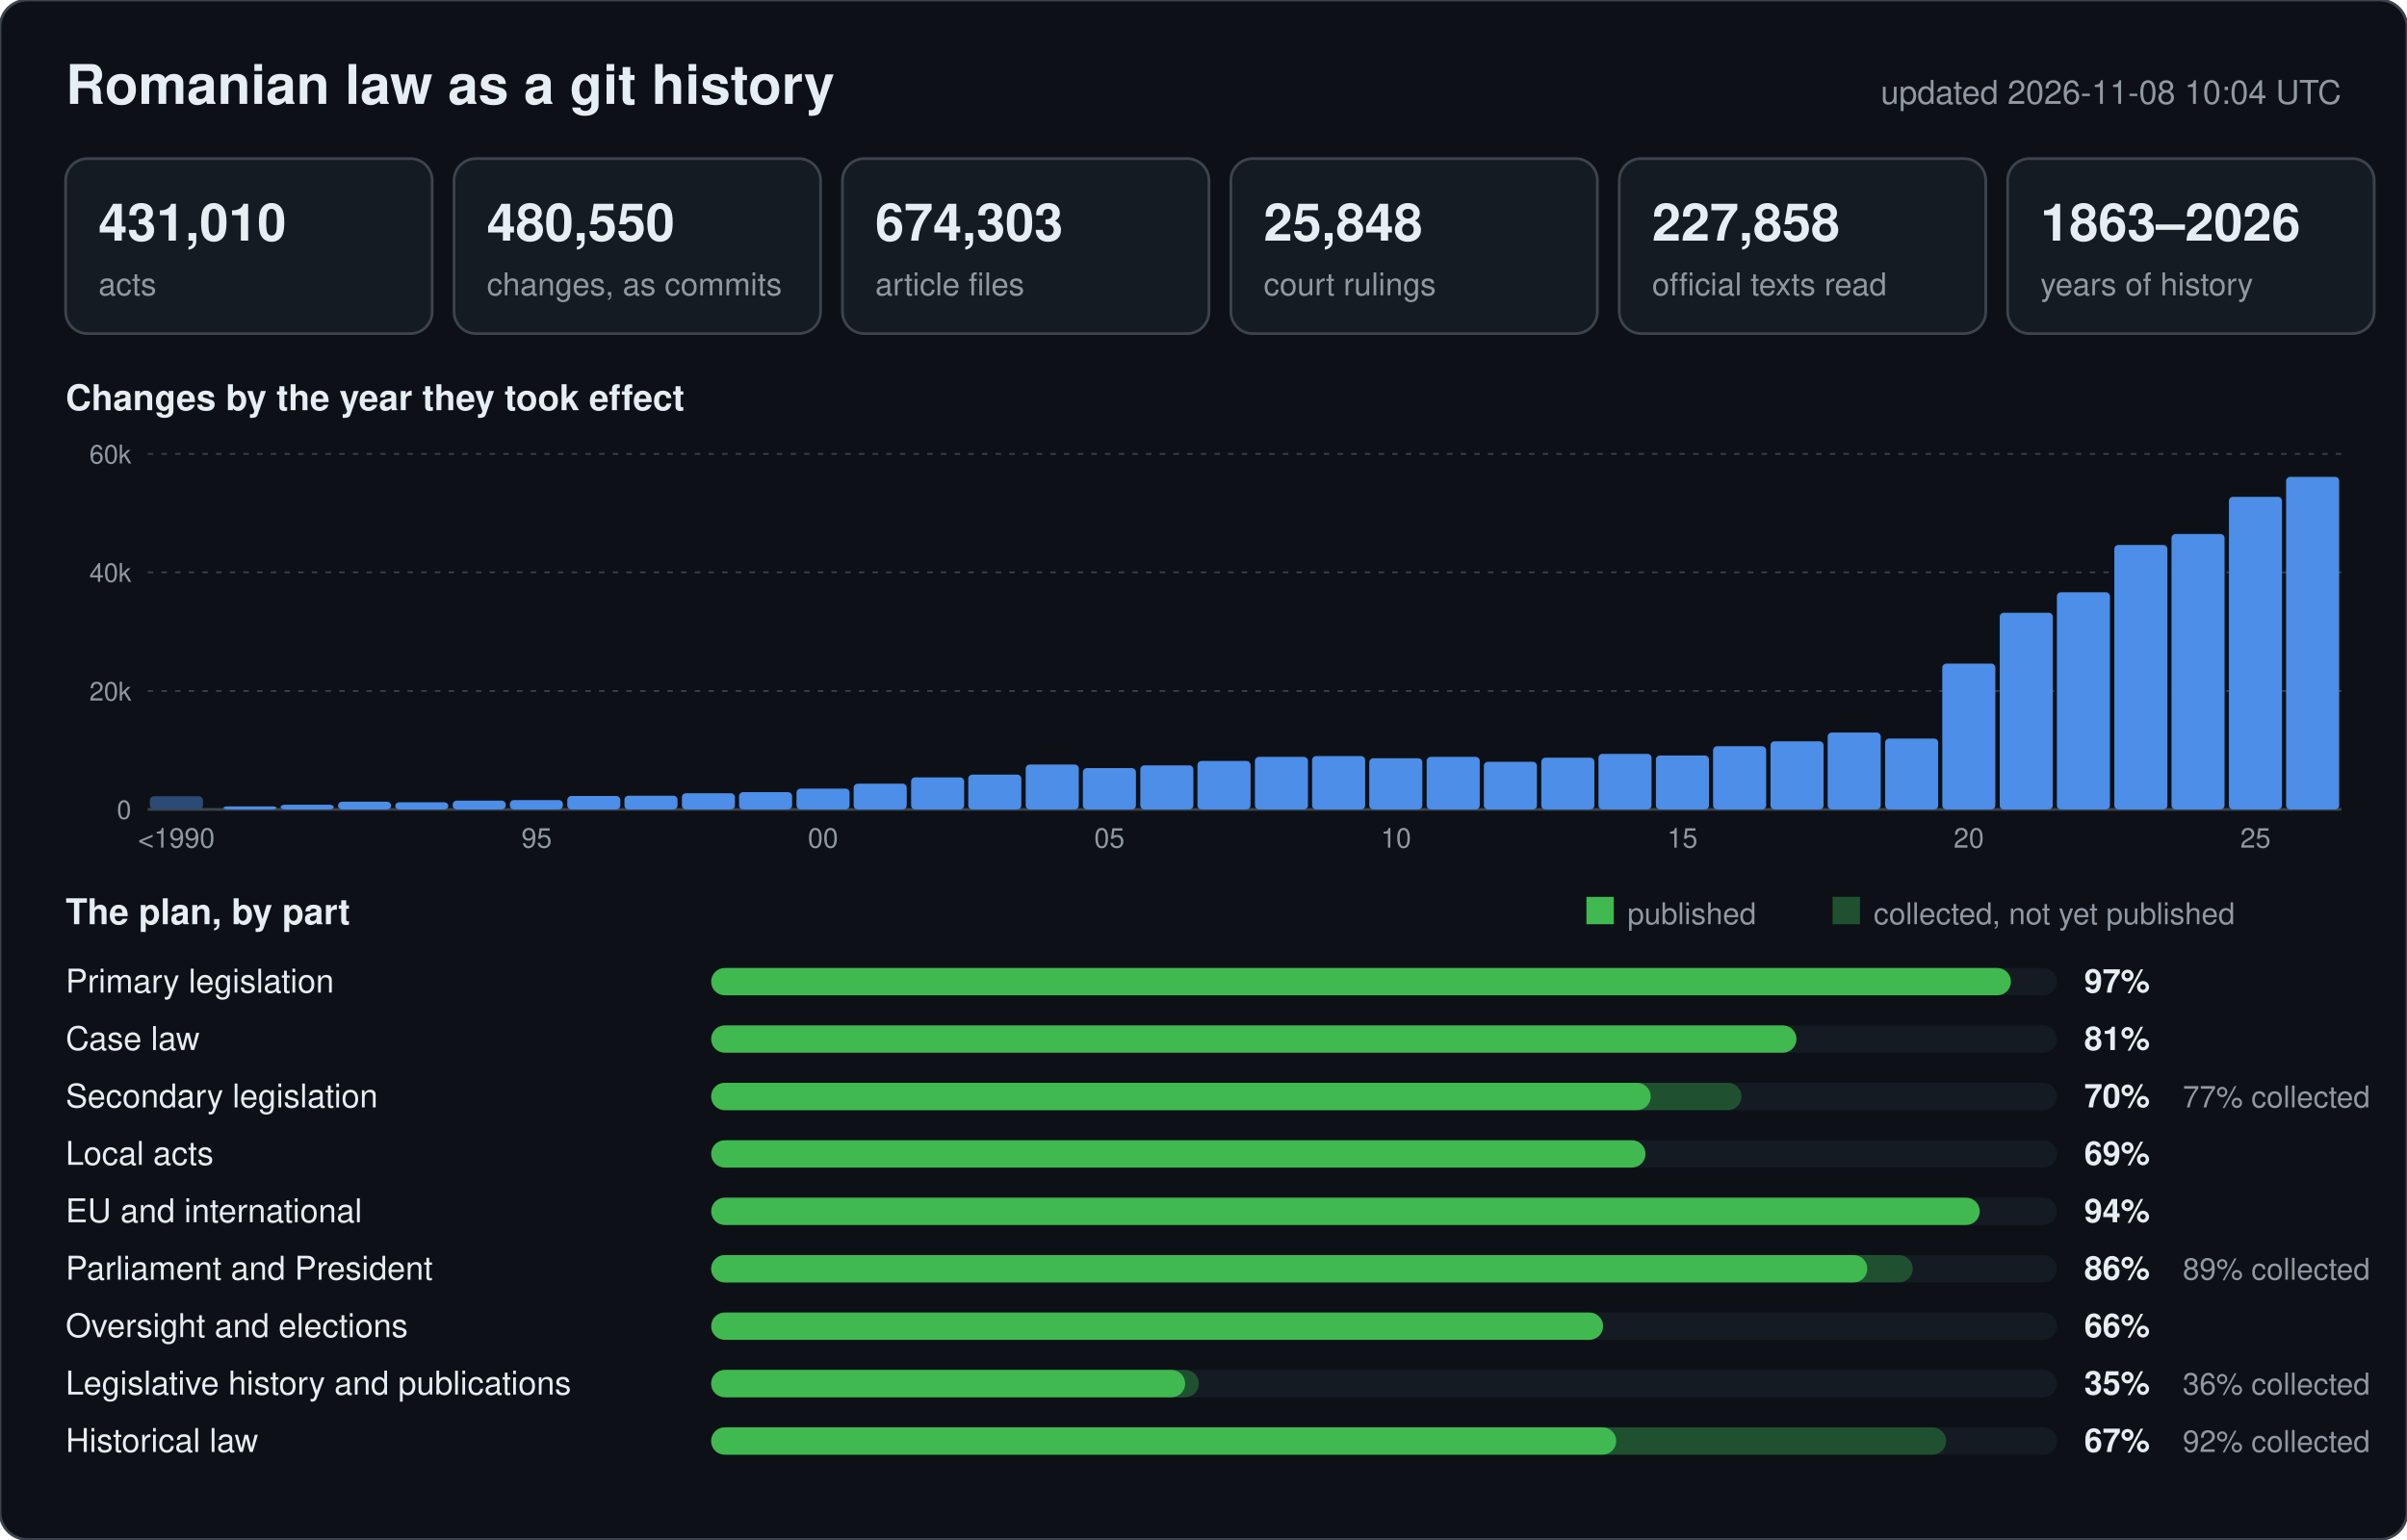
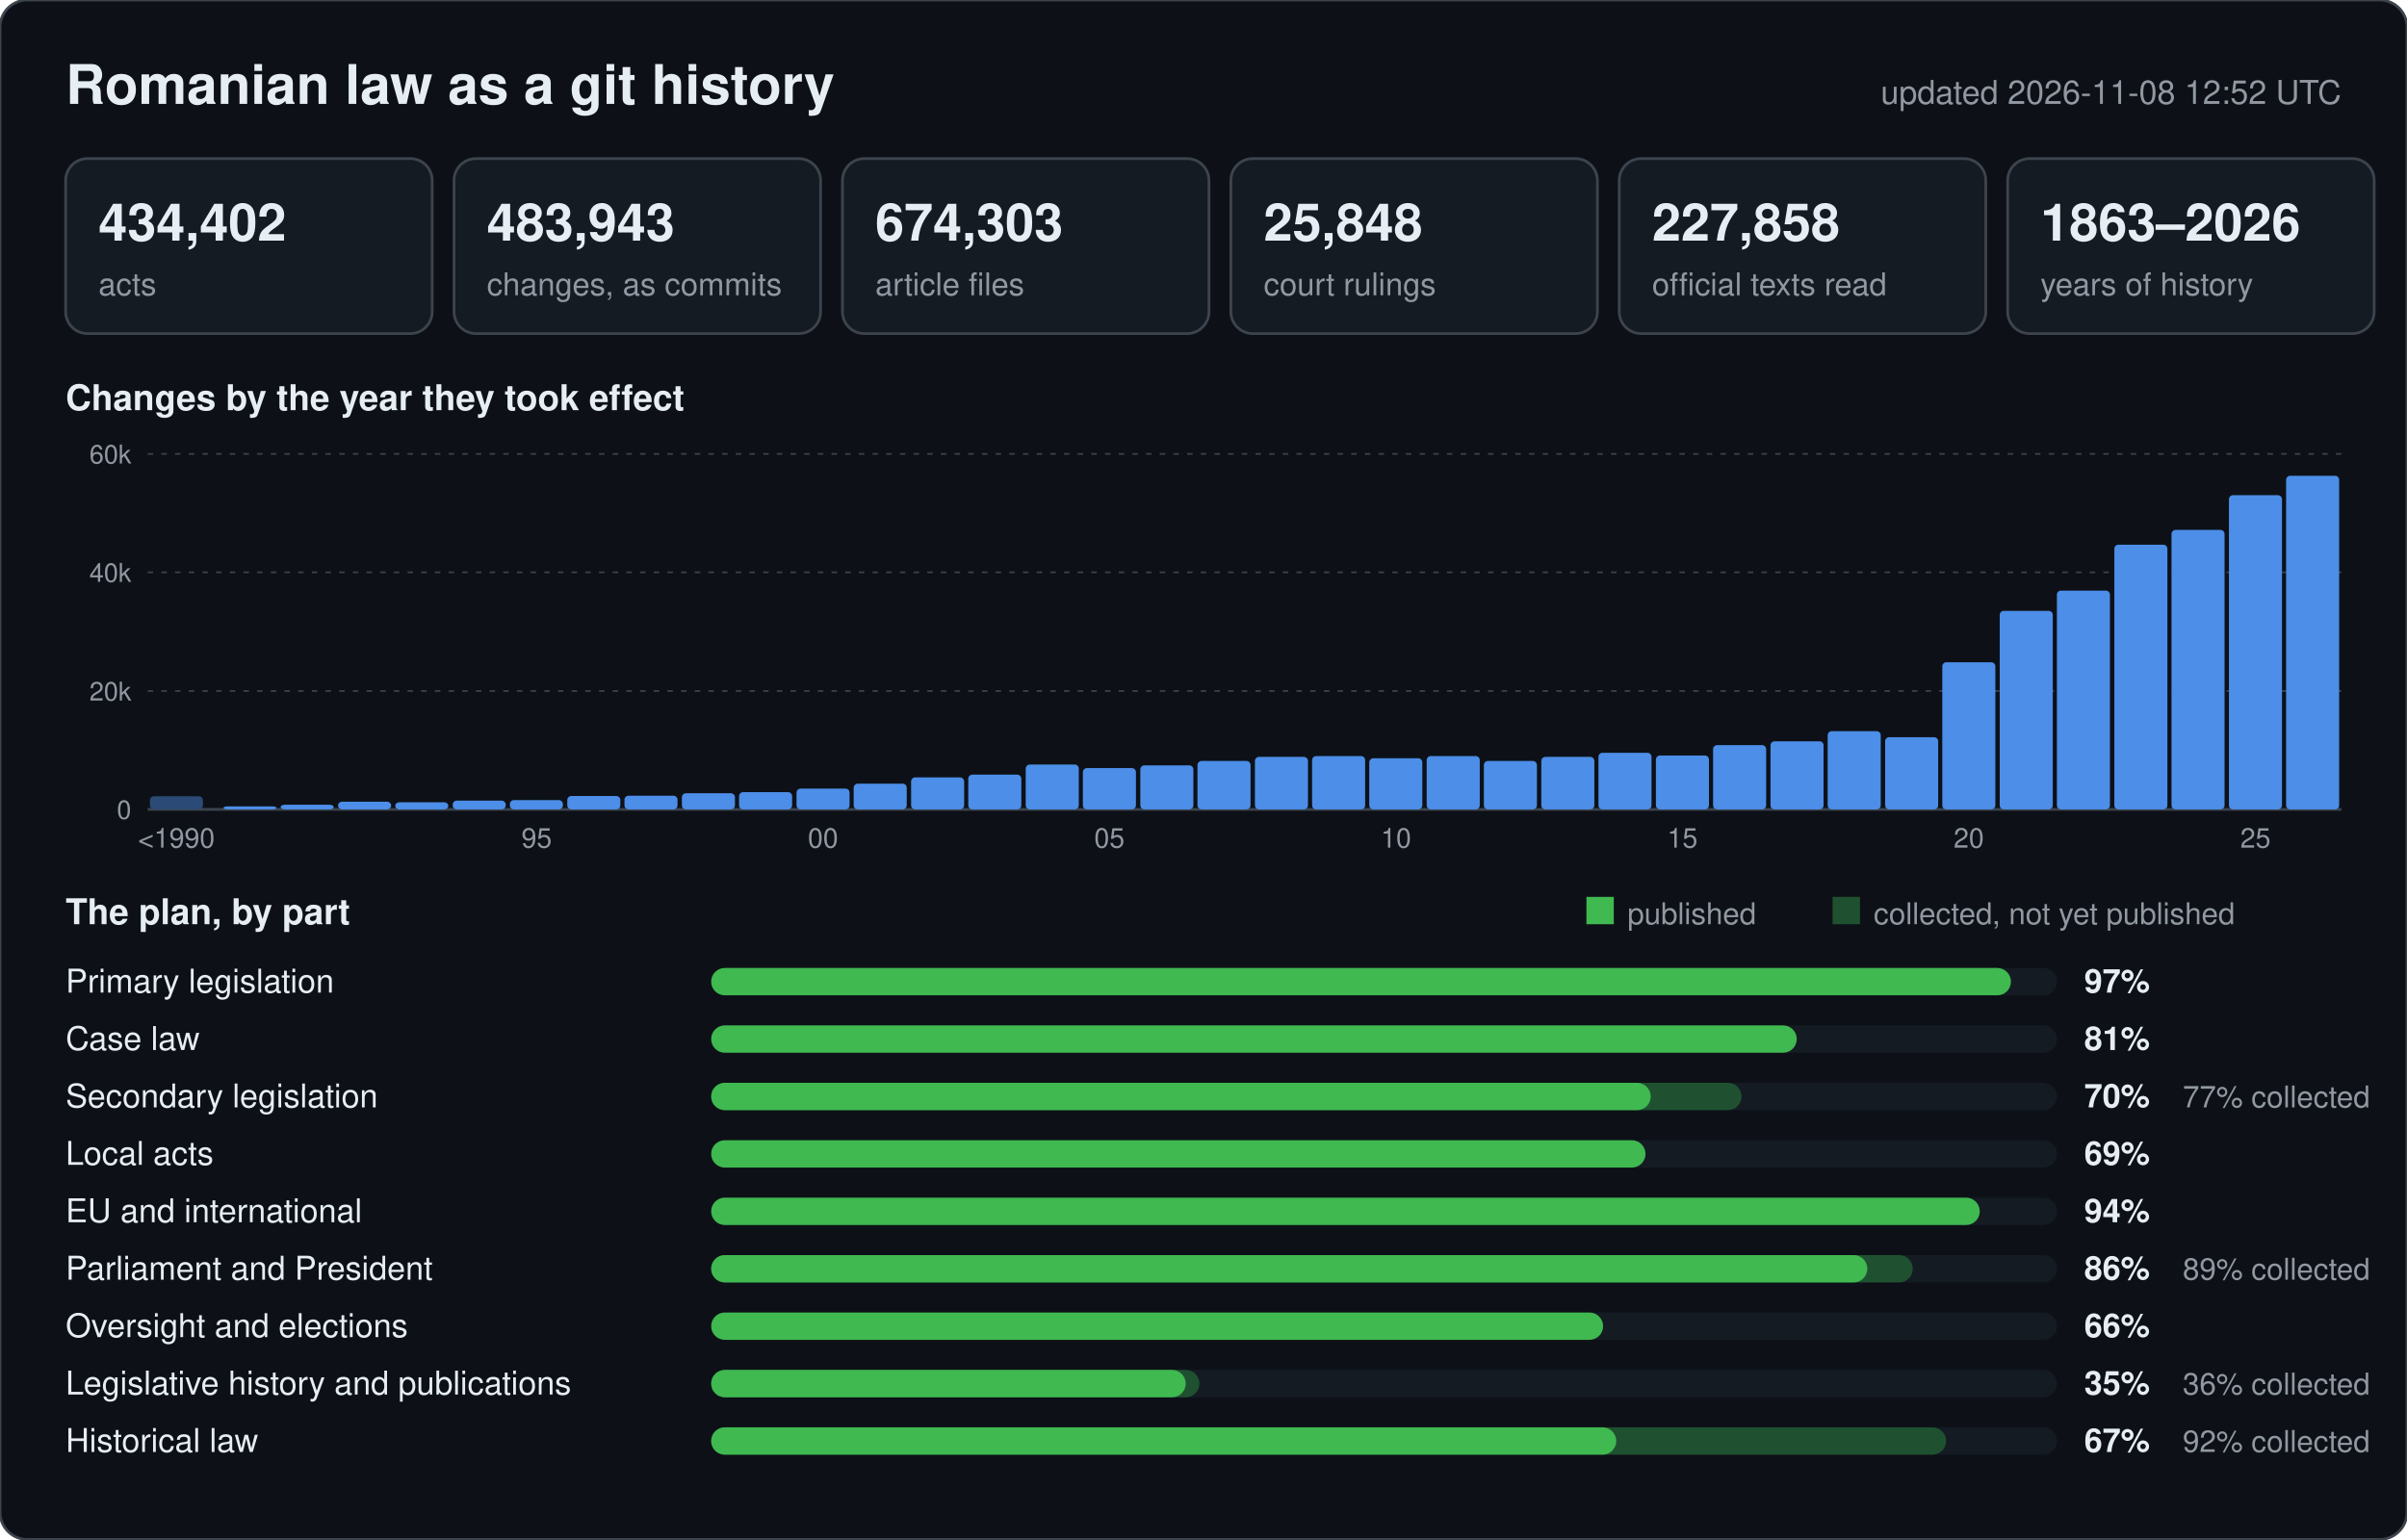
<svg xmlns="http://www.w3.org/2000/svg" width="880" height="563" viewBox="0 0 880 563" font-family="-apple-system,BlinkMacSystemFont,Segoe UI,Helvetica,Arial,sans-serif">
  <rect width="880" height="563" rx="10" fill="#0d1117" stroke="#3d444d" />
  <text x="24" y="38" font-size="20" font-weight="600" fill="#e6edf3">Romanian law as a git history</text>
-   <text x="856" y="38" font-size="12" text-anchor="end" fill="#9198a1">updated 2026-11-08 10:04 UTC</text>
+   <text x="856" y="38" font-size="12" text-anchor="end" fill="#9198a1">updated 2026-11-08 12:52 UTC</text>
  <rect x="24" y="58" width="134" height="64" rx="8" fill="#151b23" stroke="#3d444d" />
-   <text x="36" y="88" font-size="19" font-weight="600" fill="#e6edf3">431,010</text>
+   <text x="36" y="88" font-size="19" font-weight="600" fill="#e6edf3">434,402</text>
  <text x="36" y="108" font-size="11.5" fill="#9198a1">acts</text>
  <rect x="166" y="58" width="134" height="64" rx="8" fill="#151b23" stroke="#3d444d" />
-   <text x="178" y="88" font-size="19" font-weight="600" fill="#e6edf3">480,550</text>
+   <text x="178" y="88" font-size="19" font-weight="600" fill="#e6edf3">483,943</text>
  <text x="178" y="108" font-size="11.5" fill="#9198a1">changes, as commits</text>
  <rect x="308" y="58" width="134" height="64" rx="8" fill="#151b23" stroke="#3d444d" />
  <text x="320" y="88" font-size="19" font-weight="600" fill="#e6edf3">674,303</text>
  <text x="320" y="108" font-size="11.5" fill="#9198a1">article files</text>
  <rect x="450" y="58" width="134" height="64" rx="8" fill="#151b23" stroke="#3d444d" />
  <text x="462" y="88" font-size="19" font-weight="600" fill="#e6edf3">25,848</text>
  <text x="462" y="108" font-size="11.5" fill="#9198a1">court rulings</text>
  <rect x="592" y="58" width="134" height="64" rx="8" fill="#151b23" stroke="#3d444d" />
  <text x="604" y="88" font-size="19" font-weight="600" fill="#e6edf3">227,858</text>
  <text x="604" y="108" font-size="11.5" fill="#9198a1">official texts read</text>
  <rect x="734" y="58" width="134" height="64" rx="8" fill="#151b23" stroke="#3d444d" />
  <text x="746" y="88" font-size="19" font-weight="600" fill="#e6edf3">1863–2026</text>
  <text x="746" y="108" font-size="11.5" fill="#9198a1">years of history</text>
  <text x="24" y="150" font-size="13" font-weight="600" fill="#e6edf3">Changes by the year they took effect</text>
  <line x1="54" y1="296.0" x2="856" y2="296.0" stroke="#3d444d" stroke-width="1" />
  <text x="48" y="299.5" font-size="9.5" text-anchor="end" fill="#9198a1">0</text>
  <line x1="54" y1="252.7" x2="856" y2="252.7" stroke="#3d444d" stroke-width="0.6" stroke-dasharray="2 3" />
  <text x="48" y="256.2" font-size="9.5" text-anchor="end" fill="#9198a1">20k</text>
  <line x1="54" y1="209.3" x2="856" y2="209.3" stroke="#3d444d" stroke-width="0.6" stroke-dasharray="2 3" />
  <text x="48" y="212.8" font-size="9.5" text-anchor="end" fill="#9198a1">40k</text>
  <line x1="54" y1="166.0" x2="856" y2="166.0" stroke="#3d444d" stroke-width="0.6" stroke-dasharray="2 3" />
  <text x="48" y="169.5" font-size="9.5" text-anchor="end" fill="#9198a1">60k</text>
  <rect x="54.8" y="291.2" width="19.4" height="4.8" rx="1.5" fill="#2b4a75" />
  <text x="64.5" y="310" font-size="10" text-anchor="middle" fill="#9198a1">&lt;1990</text>
  <rect x="81.7" y="294.9" width="19.4" height="1.1" rx="1.5" fill="#4c8ee8" />
  <rect x="102.6" y="294.3" width="19.4" height="1.7" rx="1.5" fill="#4c8ee8" />
  <rect x="123.6" y="293.2" width="19.4" height="2.8" rx="1.5" fill="#4c8ee8" />
  <rect x="144.5" y="293.4" width="19.4" height="2.6" rx="1.5" fill="#4c8ee8" />
  <rect x="165.5" y="292.8" width="19.4" height="3.2" rx="1.5" fill="#4c8ee8" />
  <rect x="186.4" y="292.6" width="19.4" height="3.4" rx="1.5" fill="#4c8ee8" />
  <text x="196.2" y="310" font-size="10" text-anchor="middle" fill="#9198a1">95</text>
  <rect x="207.4" y="291.1" width="19.4" height="4.9" rx="1.5" fill="#4c8ee8" />
  <rect x="228.3" y="291.0" width="19.4" height="5.0" rx="1.5" fill="#4c8ee8" />
  <rect x="249.3" y="290.1" width="19.4" height="5.9" rx="1.5" fill="#4c8ee8" />
  <rect x="270.2" y="289.7" width="19.4" height="6.3" rx="1.5" fill="#4c8ee8" />
  <rect x="291.2" y="288.4" width="19.4" height="7.6" rx="1.5" fill="#4c8ee8" />
  <text x="300.9" y="310" font-size="10" text-anchor="middle" fill="#9198a1">00</text>
  <rect x="312.1" y="286.6" width="19.4" height="9.4" rx="1.5" fill="#4c8ee8" />
  <rect x="333.1" y="284.3" width="19.4" height="11.7" rx="1.5" fill="#4c8ee8" />
  <rect x="354.0" y="283.3" width="19.4" height="12.7" rx="1.5" fill="#4c8ee8" />
  <rect x="375.0" y="279.6" width="19.4" height="16.4" rx="1.5" fill="#4c8ee8" />
  <rect x="395.9" y="280.9" width="19.4" height="15.1" rx="1.5" fill="#4c8ee8" />
  <text x="405.6" y="310" font-size="10" text-anchor="middle" fill="#9198a1">05</text>
  <rect x="416.9" y="279.9" width="19.4" height="16.1" rx="1.5" fill="#4c8ee8" />
  <rect x="437.8" y="278.3" width="19.4" height="17.7" rx="1.5" fill="#4c8ee8" />
  <rect x="458.8" y="276.8" width="19.4" height="19.2" rx="1.5" fill="#4c8ee8" />
  <rect x="479.7" y="276.5" width="19.4" height="19.5" rx="1.5" fill="#4c8ee8" />
  <rect x="500.6" y="277.3" width="19.4" height="18.7" rx="1.5" fill="#4c8ee8" />
  <text x="510.4" y="310" font-size="10" text-anchor="middle" fill="#9198a1">10</text>
-   <rect x="521.6" y="276.8" width="19.4" height="19.2" rx="1.5" fill="#4c8ee8" />
-   <rect x="542.5" y="278.6" width="19.4" height="17.4" rx="1.5" fill="#4c8ee8" />
-   <rect x="563.5" y="277.1" width="19.4" height="18.9" rx="1.5" fill="#4c8ee8" />
-   <rect x="584.4" y="275.7" width="19.4" height="20.3" rx="1.5" fill="#4c8ee8" />
+   <rect x="521.6" y="276.5" width="19.4" height="19.5" rx="1.5" fill="#4c8ee8" />
+   <rect x="542.5" y="278.3" width="19.4" height="17.7" rx="1.5" fill="#4c8ee8" />
+   <rect x="563.5" y="276.8" width="19.4" height="19.2" rx="1.5" fill="#4c8ee8" />
+   <rect x="584.4" y="275.3" width="19.4" height="20.7" rx="1.5" fill="#4c8ee8" />
  <rect x="605.4" y="276.3" width="19.4" height="19.7" rx="1.5" fill="#4c8ee8" />
  <text x="615.1" y="310" font-size="10" text-anchor="middle" fill="#9198a1">15</text>
-   <rect x="626.3" y="272.9" width="19.4" height="23.1" rx="1.5" fill="#4c8ee8" />
+   <rect x="626.3" y="272.5" width="19.4" height="23.5" rx="1.5" fill="#4c8ee8" />
  <rect x="647.3" y="271.1" width="19.4" height="24.9" rx="1.5" fill="#4c8ee8" />
-   <rect x="668.2" y="267.9" width="19.4" height="28.1" rx="1.5" fill="#4c8ee8" />
-   <rect x="689.2" y="270.1" width="19.4" height="25.9" rx="1.5" fill="#4c8ee8" />
-   <rect x="710.1" y="242.7" width="19.4" height="53.3" rx="1.5" fill="#4c8ee8" />
+   <rect x="668.2" y="267.4" width="19.4" height="28.6" rx="1.5" fill="#4c8ee8" />
+   <rect x="689.2" y="269.6" width="19.4" height="26.4" rx="1.5" fill="#4c8ee8" />
+   <rect x="710.1" y="242.2" width="19.4" height="53.8" rx="1.5" fill="#4c8ee8" />
  <text x="719.8" y="310" font-size="10" text-anchor="middle" fill="#9198a1">20</text>
-   <rect x="731.1" y="224.1" width="19.4" height="71.9" rx="1.5" fill="#4c8ee8" />
-   <rect x="752.0" y="216.6" width="19.4" height="79.4" rx="1.5" fill="#4c8ee8" />
-   <rect x="773.0" y="199.3" width="19.4" height="96.7" rx="1.5" fill="#4c8ee8" />
-   <rect x="793.9" y="195.3" width="19.4" height="100.7" rx="1.5" fill="#4c8ee8" />
-   <rect x="814.9" y="181.7" width="19.4" height="114.3" rx="1.5" fill="#4c8ee8" />
+   <rect x="731.1" y="223.4" width="19.4" height="72.6" rx="1.5" fill="#4c8ee8" />
+   <rect x="752.0" y="216.0" width="19.4" height="80.0" rx="1.5" fill="#4c8ee8" />
+   <rect x="773.0" y="199.2" width="19.4" height="96.8" rx="1.5" fill="#4c8ee8" />
+   <rect x="793.9" y="193.8" width="19.4" height="102.2" rx="1.5" fill="#4c8ee8" />
+   <rect x="814.9" y="181.1" width="19.4" height="114.9" rx="1.5" fill="#4c8ee8" />
  <text x="824.6" y="310" font-size="10" text-anchor="middle" fill="#9198a1">25</text>
-   <rect x="835.8" y="174.4" width="19.4" height="121.6" rx="1.5" fill="#4c8ee8" />
+   <rect x="835.8" y="174.0" width="19.4" height="122.0" rx="1.5" fill="#4c8ee8" />
  <text x="24" y="338" font-size="13" font-weight="600" fill="#e6edf3">The plan, by part</text>
  <rect x="580" y="328" width="10" height="10" fill="#3fb950" />
  <text x="595" y="338" font-size="11" fill="#9198a1">published</text>
  <rect x="670" y="328" width="10" height="10" fill="#1f5130" />
  <text x="685" y="338" font-size="11" fill="#9198a1">collected, not yet published</text>
  <text x="24" y="363" font-size="12" fill="#e6edf3">Primary legislation</text>
  <rect x="260" y="354" width="492" height="10" rx="5" fill="#151b23" />
  <rect x="260" y="354" width="475.2" height="10" rx="5" fill="#3fb950" />
  <text x="762" y="363" font-size="12" font-weight="600" fill="#e6edf3">97%</text>
  <text x="24" y="384" font-size="12" fill="#e6edf3">Case law</text>
  <rect x="260" y="375" width="492" height="10" rx="5" fill="#151b23" />
-   <rect x="260" y="375" width="396.8" height="10" rx="5" fill="#3fb950" />
+   <rect x="260" y="375" width="396.9" height="10" rx="5" fill="#3fb950" />
  <text x="762" y="384" font-size="12" font-weight="600" fill="#e6edf3">81%</text>
  <text x="24" y="405" font-size="12" fill="#e6edf3">Secondary legislation</text>
  <rect x="260" y="396" width="492" height="10" rx="5" fill="#151b23" />
  <rect x="260" y="396" width="376.7" height="10" rx="5" fill="#1f5130" />
  <rect x="260" y="396" width="343.5" height="10" rx="5" fill="#3fb950" />
  <text x="762" y="405" font-size="12" font-weight="600" fill="#e6edf3">70%</text>
  <text x="798" y="405" font-size="11" fill="#9198a1">77% collected</text>
  <text x="24" y="426" font-size="12" fill="#e6edf3">Local acts</text>
  <rect x="260" y="417" width="492" height="10" rx="5" fill="#151b23" />
  <rect x="260" y="417" width="341.6" height="10" rx="5" fill="#3fb950" />
  <text x="762" y="426" font-size="12" font-weight="600" fill="#e6edf3">69%</text>
  <text x="24" y="447" font-size="12" fill="#e6edf3">EU and international</text>
  <rect x="260" y="438" width="492" height="10" rx="5" fill="#151b23" />
  <rect x="260" y="438" width="463.8" height="10" rx="5" fill="#3fb950" />
  <text x="762" y="447" font-size="12" font-weight="600" fill="#e6edf3">94%</text>
  <text x="24" y="468" font-size="12" fill="#e6edf3">Parliament and President</text>
  <rect x="260" y="459" width="492" height="10" rx="5" fill="#151b23" />
  <rect x="260" y="459" width="439.3" height="10" rx="5" fill="#1f5130" />
  <rect x="260" y="459" width="422.7" height="10" rx="5" fill="#3fb950" />
  <text x="762" y="468" font-size="12" font-weight="600" fill="#e6edf3">86%</text>
  <text x="798" y="468" font-size="11" fill="#9198a1">89% collected</text>
  <text x="24" y="489" font-size="12" fill="#e6edf3">Oversight and elections</text>
  <rect x="260" y="480" width="492" height="10" rx="5" fill="#151b23" />
  <rect x="260" y="480" width="326.1" height="10" rx="5" fill="#3fb950" />
  <text x="762" y="489" font-size="12" font-weight="600" fill="#e6edf3">66%</text>
  <text x="24" y="510" font-size="12" fill="#e6edf3">Legislative history and publications</text>
  <rect x="260" y="501" width="492" height="10" rx="5" fill="#151b23" />
-   <rect x="260" y="501" width="178.3" height="10" rx="5" fill="#1f5130" />
-   <rect x="260" y="501" width="173.3" height="10" rx="5" fill="#3fb950" />
+   <rect x="260" y="501" width="178.5" height="10" rx="5" fill="#1f5130" />
+   <rect x="260" y="501" width="173.5" height="10" rx="5" fill="#3fb950" />
  <text x="762" y="510" font-size="12" font-weight="600" fill="#e6edf3">35%</text>
  <text x="798" y="510" font-size="11" fill="#9198a1">36% collected</text>
  <text x="24" y="531" font-size="12" fill="#e6edf3">Historical law</text>
  <rect x="260" y="522" width="492" height="10" rx="5" fill="#151b23" />
  <rect x="260" y="522" width="451.5" height="10" rx="5" fill="#1f5130" />
  <rect x="260" y="522" width="330.9" height="10" rx="5" fill="#3fb950" />
  <text x="762" y="531" font-size="12" font-weight="600" fill="#e6edf3">67%</text>
  <text x="798" y="531" font-size="11" fill="#9198a1">92% collected</text>
</svg>
